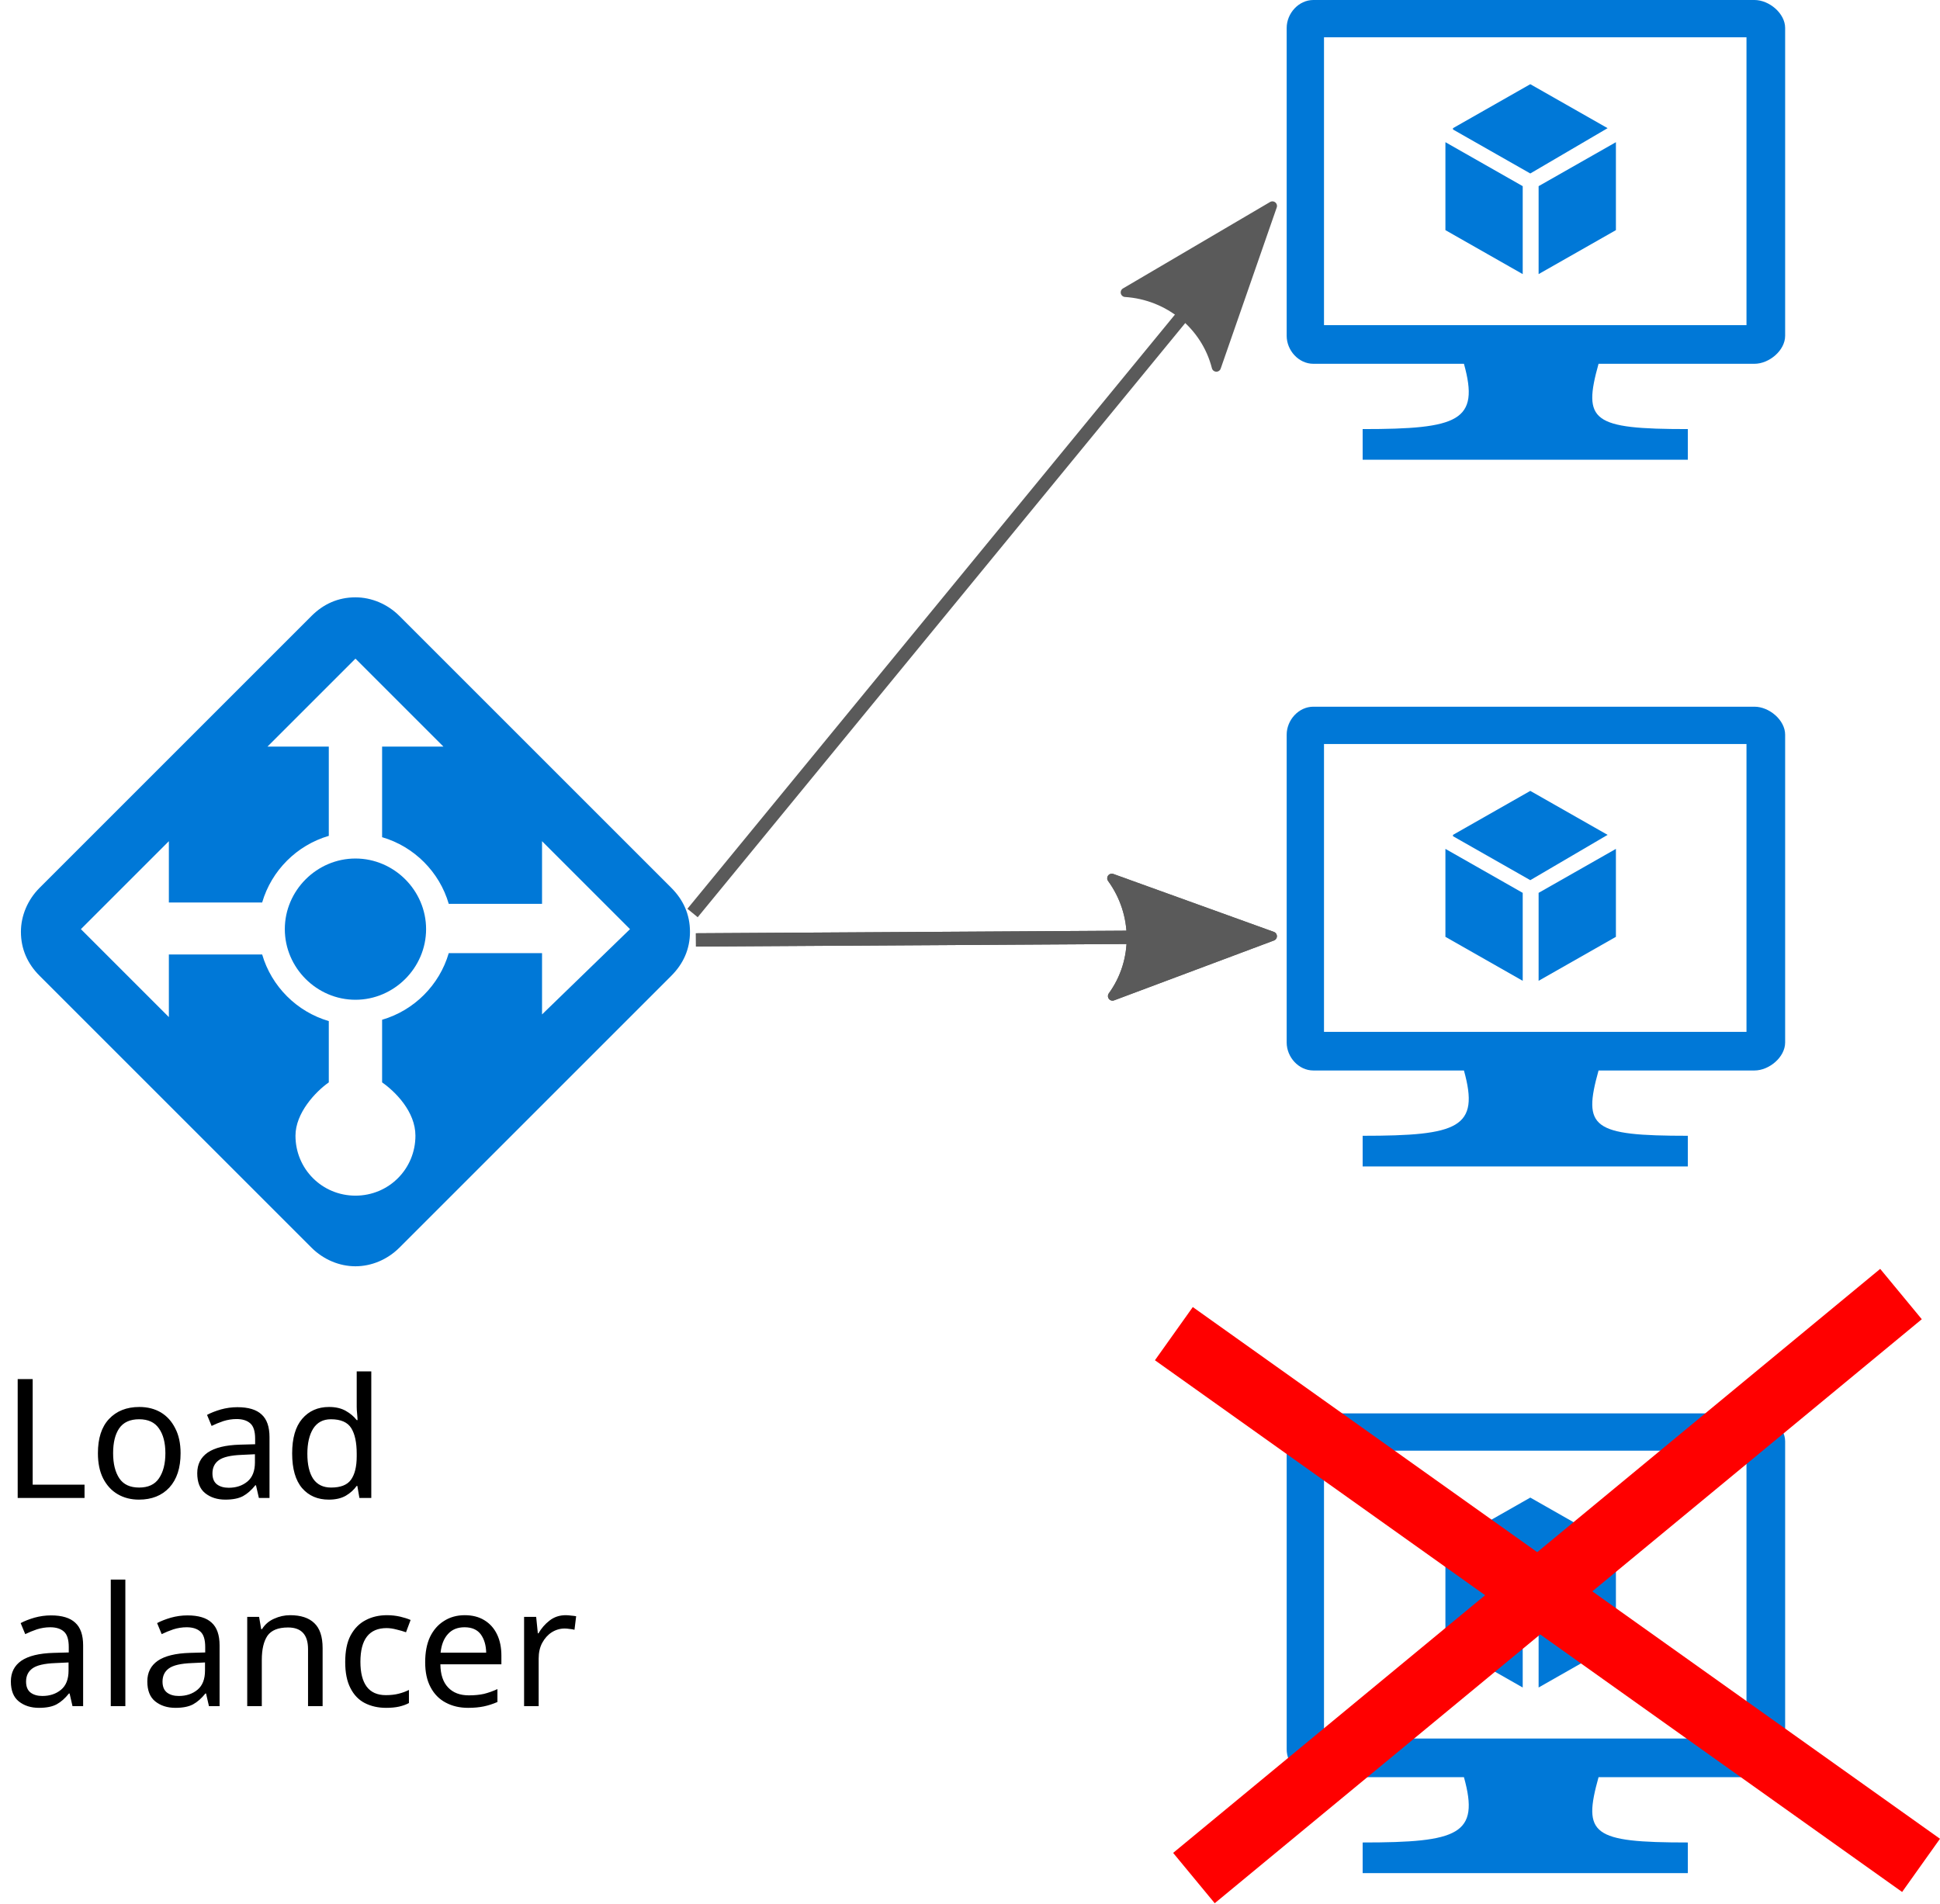
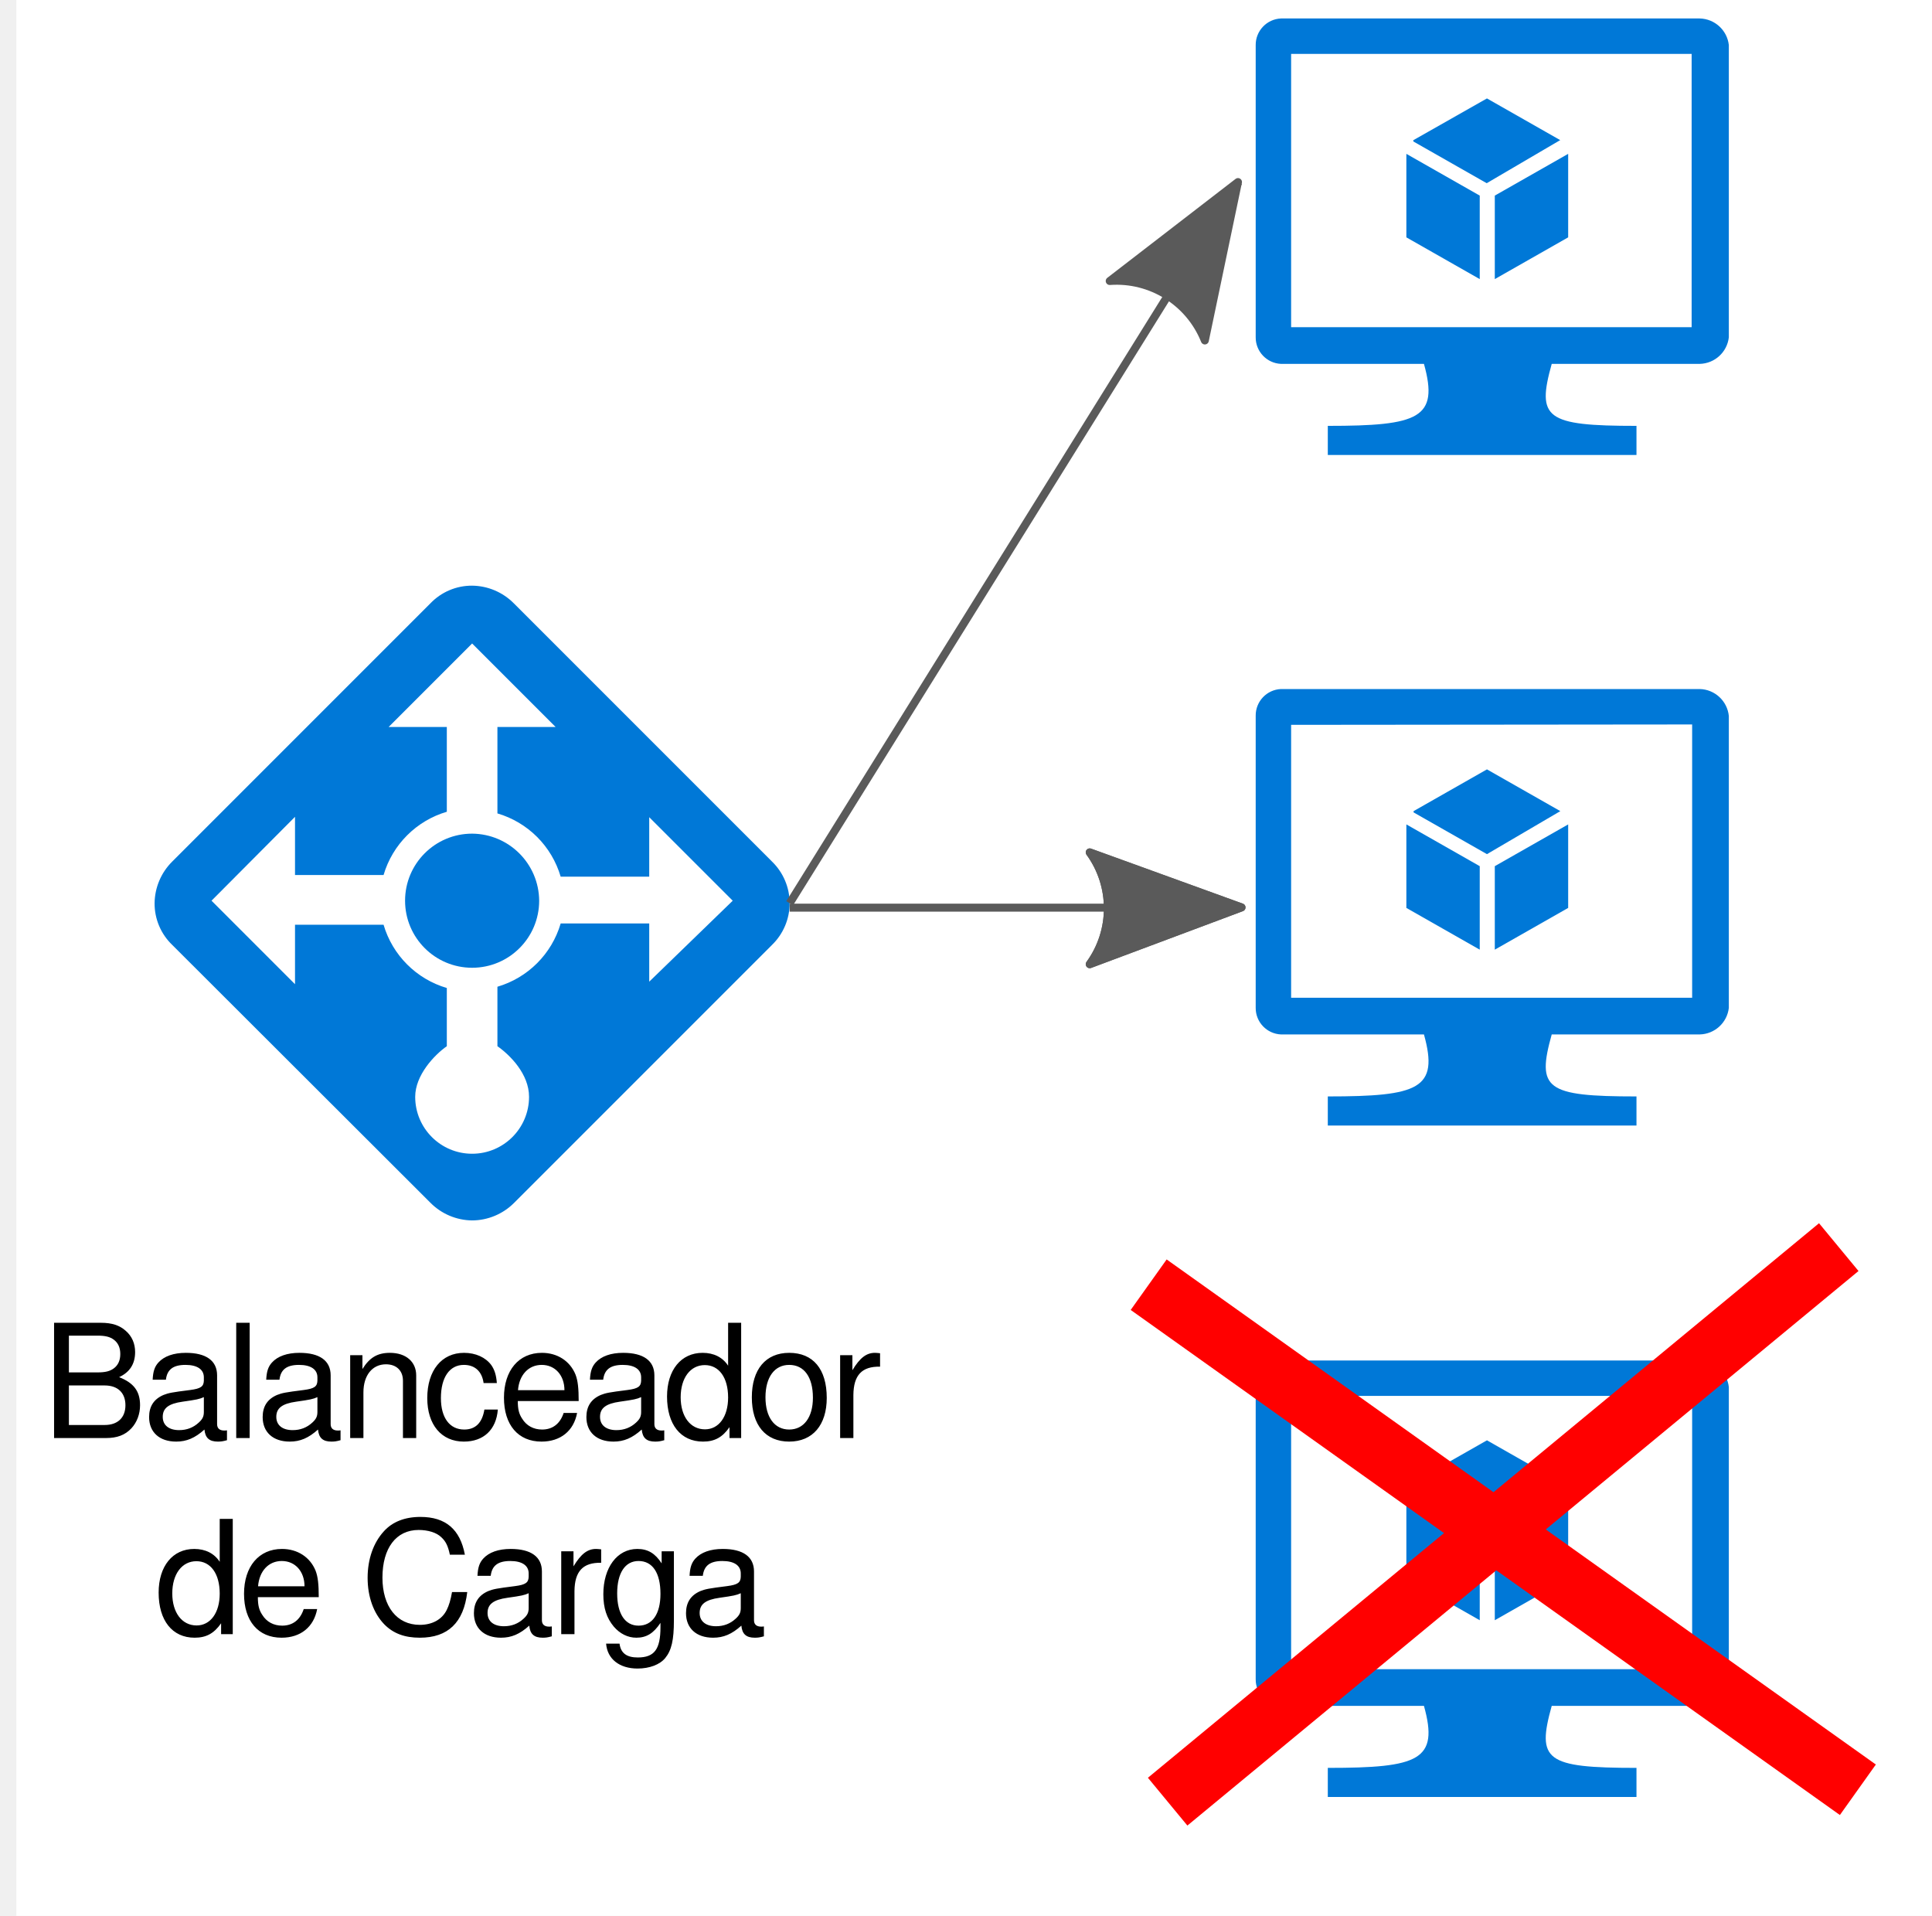
- <svg xmlns="http://www.w3.org/2000/svg" width="145.561" height="142.825" viewBox="0 0 145.561 142.825" id="svg2" version="1.1">
-   <defs id="defs4">
-     <marker orient="auto" refY="0" refX="0" id="marker5917" style="overflow:visible">
-       <path id="path5919" style="fill:#5a5a5a;fill-opacity:1;fill-rule:evenodd;stroke:#5a5a5a;stroke-width:0.625;stroke-linejoin:round;stroke-opacity:1" d="M 8.719,4.034 -2.207,0.016 8.719,-4.002 c -1.745,2.372 -1.735,5.617 -6e-7,8.035 z" transform="matrix(-1.1,0,0,-1.1,-1.1,0)" />
-     </marker>
-     <marker style="overflow:visible" id="marker5877" refX="0" refY="0" orient="auto">
-       <path transform="matrix(-1.1,0,0,-1.1,-1.1,0)" d="M 8.719,4.034 -2.207,0.016 8.719,-4.002 c -1.745,2.372 -1.735,5.617 -6e-7,8.035 z" style="fill:#5a5a5a;fill-opacity:1;fill-rule:evenodd;stroke:#5a5a5a;stroke-width:0.625;stroke-linejoin:round;stroke-opacity:1" id="path5879" />
-     </marker>
-     <marker orient="auto" refY="0" refX="0" id="Arrow2Lend" style="overflow:visible">
-       <path id="path4452" style="fill:#5d5d5d;fill-opacity:1;fill-rule:evenodd;stroke:#5d5d5d;stroke-width:0.625;stroke-linejoin:round;stroke-opacity:1" d="M 8.719,4.034 -2.207,0.016 8.719,-4.002 c -1.745,2.372 -1.735,5.617 -6e-7,8.035 z" transform="matrix(-1.1,0,0,-1.1,-1.1,0)" />
-     </marker>
+ <svg xmlns="http://www.w3.org/2000/svg" viewBox="0 0 152.72 151.43">
+   <defs>
+     <style>.cls-1{fill:#fff;}.cls-2{fill:#0078d7;}.cls-3,.cls-6{fill:none;}.cls-3{stroke:red;stroke-width:4.9px;}.cls-4{fill:#5d5d5d;stroke:#5d5d5d;}.cls-4,.cls-5,.cls-6{stroke-linejoin:round;stroke-width:0.63px;}.cls-5{fill:#5a5a5a;}.cls-5,.cls-6{stroke:#5a5a5a;}.cls-7{font-size:12.5px;font-family:Helvetica-Light, Helvetica;letter-spacing:-0.03em;}</style>
  </defs>
-   <g id="layer6">
-     <rect style="fill:#ffffff;fill-opacity:1;stroke:none;stroke-width:4.9;stroke-miterlimit:4;stroke-dasharray:none;stroke-opacity:1" id="rect12656" width="151.429" height="151.429" x="-1.429" y="-1.461" />
-   </g>
-   <g id="layer1" transform="translate(-86.43459,-820.9498)" />
-   <g id="layer3" transform="translate(-86.43459,-88.58764)" />
-   <g id="layer2" transform="translate(-86.43459,-88.58764)">
-     <g id="g6001" transform="translate(41.67614,5.040748)">
-       <g id="Layer_1" transform="translate(21.77059,11.84689)" />
-       <g id="Ibiza_Symbols" transform="translate(45.4,11.84689)">
-         <g id="g6">
-           <path id="path8" d="m 131,71.7 -33.1,0 c -1.1,0 -2,1 -2,2.1 l 0,23.1 c 0,1.1 0.9,2.1 2,2.1 l 11.3,0 c 1.2,4.3 -0.4,4.9 -7.6,4.9 l 0,2.3 9.1,0 6.7,0 8.6,0 0,-2.3 c -7.2,0 -7.9,-0.6 -6.7,-4.9 l 11.7,0 c 1.1,0 2.3,-1 2.3,-2.1 l 0,-23.1 c 0,-1.1 -1.2,-2.1 -2.3,-2.1 z m -0.6,2.8 0,21.6 -31.7,0 0,-21.6 31.7,0 0,0 z" style="fill:#0078d7" />
-           <g transform="translate(1176.51,-2762.63)" id="group975-1984_1_">
-             <g transform="translate(0.8685,-17.652)" id="shape976-1985_2_">
-               <path id="path16" d="m -1057.4,2861.6 -5.8,-3.3 -5.8,3.3 0,0.1 5.8,3.3 5.8,-3.4 0,0 z" style="fill:#0078d7" />
-             </g>
-             <g transform="translate(15.8925,0)" id="shape977-1987_1_">
-               <path id="path21" d="m -1077.6,2848.3 0,6.6 5.8,-3.3 0,-6.6 -5.8,3.3 z" style="fill:#0078d7" />
-             </g>
-             <g id="shape978-1989_1_">
-               <path id="path26" d="m -1062.9,2848.3 -5.8,-3.3 0,6.6 5.8,3.3 0,-6.6 z" style="fill:#0078d7" />
+   <g id="Shapes">
+     <g id="layer6">
+       <rect id="rect12656" class="cls-1" x="1.29" width="151.43" height="151.43" />
+     </g>
+     <g id="layer2">
+       <g id="g6001">
+         <g id="Ibiza_Symbols" data-name="Ibiza Symbols">
+           <g id="g6">
+             <path id="path8" class="cls-2" d="M131.64,0H98.54a2.09,2.09,0,0,0-2,2.1V25.2a2.09,2.09,0,0,0,2,2.1h11.3c1.2,4.3-.4,4.9-7.6,4.9v2.3h24.4V32.2c-7.2,0-7.9-.6-6.7-4.9h11.7a2.37,2.37,0,0,0,2.3-2.1V2.1A2.37,2.37,0,0,0,131.64,0ZM131,2.8V24.4H99.34V2.8Z" transform="translate(2.72 1.46)" />
+             <g id="group975-1984">
+               <g id="shape976-1985">
+                 <path id="path16" class="cls-2" d="M120.62,9.62l-5.8-3.3L109,9.62v.1l5.8,3.3,5.8-3.4h0Z" transform="translate(2.72 1.46)" />
+               </g>
+               <g id="shape977-1987">
+                 <path id="path21" class="cls-2" d="M115.44,14v6.6l5.8-3.3v-6.6Z" transform="translate(2.72 1.46)" />
+               </g>
+               <g id="shape978-1989">
+                 <path id="path26" class="cls-2" d="M114.25,14l-5.8-3.3v6.6l5.8,3.3Z" transform="translate(2.72 1.46)" />
+               </g>
            </g>
          </g>
        </g>
-       </g>
-       <g id="Layer_1-7" transform="translate(19.75029,64.37483)" />
-       <g id="Ibiza_Symbols-2" transform="translate(45.4,64.87991)">
-         <g id="g6-1">
-           <path id="path8-3" d="m 131,71.7 -33.1,0 c -1.1,0 -2,1 -2,2.1 l 0,23.1 c 0,1.1 0.9,2.1 2,2.1 l 11.3,0 c 1.2,4.3 -0.4,4.9 -7.6,4.9 l 0,2.3 9.1,0 6.7,0 8.6,0 0,-2.3 c -7.2,0 -7.9,-0.6 -6.7,-4.9 l 11.7,0 c 1.1,0 2.3,-1 2.3,-2.1 l 0,-23.1 c 0,-1.1 -1.2,-2.1 -2.3,-2.1 z m -0.6,2.8 0,21.6 -31.7,0 0,-21.6 31.7,0 0,0 z" style="fill:#0078d7" />
-           <g transform="translate(1176.51,-2762.63)" id="group975-1984_1_-7">
-             <g transform="translate(0.8685,-17.652)" id="shape976-1985_2_-9">
-               <path id="path16-6" d="m -1057.4,2861.6 -5.8,-3.3 -5.8,3.3 0,0.1 5.8,3.3 5.8,-3.4 0,0 z" style="fill:#0078d7" />
-             </g>
-             <g transform="translate(15.8925,0)" id="shape977-1987_1_-6">
-               <path id="path21-5" d="m -1077.6,2848.3 0,6.6 5.8,-3.3 0,-6.6 -5.8,3.3 z" style="fill:#0078d7" />
-             </g>
-             <g id="shape978-1989_1_-7">
-               <path id="path26-9" d="m -1062.9,2848.3 -5.8,-3.3 0,6.6 5.8,3.3 0,-6.6 z" style="fill:#0078d7" />
+         <g id="Ibiza_Symbols-2" data-name="Ibiza Symbols-2">
+           <g id="g6-1">
+             <path id="path8-3" class="cls-2" d="M131.64,53H98.54a2.09,2.09,0,0,0-2,2.1v23.1a2.09,2.09,0,0,0,2,2.1h11.3c1.2,4.3-.4,4.9-7.6,4.9v2.3h24.4v-2.3c-7.2,0-7.9-.6-6.7-4.9h11.7a2.37,2.37,0,0,0,2.3-2.1V55.13A2.37,2.37,0,0,0,131.64,53Zm-.6,2.8v21.6H99.34V55.83Z" transform="translate(2.72 1.46)" />
+             <g id="group975-1984_1_-7" data-name="group975-1984 1 -7">
+               <g id="shape976-1985_2_-9" data-name="shape976-1985 2 -9">
+                 <path id="path16-6" class="cls-2" d="M120.62,62.65l-5.8-3.3-5.8,3.3v.1l5.8,3.3,5.8-3.4h0Z" transform="translate(2.72 1.46)" />
+               </g>
+               <g id="shape977-1987_1_-6" data-name="shape977-1987 1 -6">
+                 <path id="path21-5" class="cls-2" d="M115.44,67v6.6l5.8-3.3V63.7Z" transform="translate(2.72 1.46)" />
+               </g>
+               <g id="shape978-1989_1_-7" data-name="shape978-1989 1 -7">
+                 <path id="path26-9" class="cls-2" d="M114.25,67l-5.8-3.3v6.6l5.8,3.3Z" transform="translate(2.72 1.46)" />
+               </g>
            </g>
          </g>
        </g>
-       </g>
-       <g id="Layer_1-9" transform="translate(19.75029,117.9129)" />
-       <g id="Ibiza_Symbols-6" transform="translate(45.4,117.9129)">
-         <g id="g6-5">
-           <path id="path8-8" d="m 131,71.7 -33.1,0 c -1.1,0 -2,1 -2,2.1 l 0,23.1 c 0,1.1 0.9,2.1 2,2.1 l 11.3,0 c 1.2,4.3 -0.4,4.9 -7.6,4.9 l 0,2.3 9.1,0 6.7,0 8.6,0 0,-2.3 c -7.2,0 -7.9,-0.6 -6.7,-4.9 l 11.7,0 c 1.1,0 2.3,-1 2.3,-2.1 l 0,-23.1 c 0,-1.1 -1.2,-2.1 -2.3,-2.1 z m -0.6,2.8 0,21.6 -31.7,0 0,-21.6 31.7,0 0,0 z" style="fill:#0078d7" />
-           <g transform="translate(1176.51,-2762.63)" id="group975-1984_1_-0">
-             <g transform="translate(0.8685,-17.652)" id="shape976-1985_2_-1">
-               <path id="path16-5" d="m -1057.4,2861.6 -5.8,-3.3 -5.8,3.3 0,0.1 5.8,3.3 5.8,-3.4 0,0 z" style="fill:#0078d7" />
-             </g>
-             <g transform="translate(15.8925,0)" id="shape977-1987_1_-66">
-               <path id="path21-0" d="m -1077.6,2848.3 0,6.6 5.8,-3.3 0,-6.6 -5.8,3.3 z" style="fill:#0078d7" />
-             </g>
-             <g id="shape978-1989_1_-0">
-               <path id="path26-1" d="m -1062.9,2848.3 -5.8,-3.3 0,6.6 5.8,3.3 0,-6.6 z" style="fill:#0078d7" />
+         <g id="Ibiza_Symbols-6" data-name="Ibiza Symbols-6">
+           <g id="g6-5">
+             <path id="path8-8" class="cls-2" d="M131.64,106.07H98.54a2.09,2.09,0,0,0-2,2.1v23.1a2.09,2.09,0,0,0,2,2.1h11.3c1.2,4.3-.4,4.9-7.6,4.9v2.3h24.4v-2.3c-7.2,0-7.9-.6-6.7-4.9h11.7a2.37,2.37,0,0,0,2.3-2.1v-23.1A2.37,2.37,0,0,0,131.64,106.07Zm-.6,2.8v21.6H99.34v-21.6Z" transform="translate(2.72 1.46)" />
+             <g id="group975-1984_1_-0" data-name="group975-1984 1 -0">
+               <g id="shape976-1985_2_-1" data-name="shape976-1985 2 -1">
+                 <path id="path16-5" class="cls-2" d="M120.62,115.68l-5.8-3.3-5.8,3.3v.1l5.8,3.3,5.8-3.4h0Z" transform="translate(2.72 1.46)" />
+               </g>
+               <g id="shape977-1987_1_-66" data-name="shape977-1987 1 -66">
+                 <path id="path21-0" class="cls-2" d="M115.44,120v6.6l5.8-3.3v-6.6Z" transform="translate(2.72 1.46)" />
+               </g>
+               <g id="shape978-1989_1_-0" data-name="shape978-1989 1 -0">
+                 <path id="path26-1" class="cls-2" d="M114.25,120l-5.8-3.3v6.6l5.8,3.3Z" transform="translate(2.72 1.46)" />
+               </g>
            </g>
          </g>
        </g>
-       </g>
-       <path id="path4421" d="m 132.835,183.629 56.063,39.901" style="fill:none;fill-rule:evenodd;stroke:#ff0000;stroke-width:4.9;stroke-linecap:butt;stroke-linejoin:miter;stroke-miterlimit:4;stroke-dasharray:none;stroke-opacity:1" />
-       <path style="fill:none;fill-rule:evenodd;stroke:#ff0000;stroke-width:4.9;stroke-linecap:butt;stroke-linejoin:miter;stroke-miterlimit:4;stroke-dasharray:none;stroke-opacity:1" d="m 134.341,224.483 53.052,-43.826" id="path4423" />
-       <path id="path4425" d="m 96.975,154.082 41.921,-0.253" style="fill:none;fill-rule:evenodd;stroke:#5d5d5d;stroke-width:1px;stroke-linecap:butt;stroke-linejoin:miter;stroke-opacity:1;marker-end:url(#Arrow2Lend)" />
-       <path style="fill:none;fill-rule:evenodd;stroke:#5a5a5a;stroke-width:1px;stroke-linecap:butt;stroke-linejoin:miter;stroke-opacity:1;marker-end:url(#marker5877)" d="m 96.975,154.082 41.921,-0.253" id="path5073" />
-       <path id="path5897" d="M 96.722,152.062 139.401,100.039" style="fill:none;fill-rule:evenodd;stroke:#5a5a5a;stroke-width:1px;stroke-linecap:butt;stroke-linejoin:miter;stroke-opacity:1;marker-end:url(#marker5917)" />
-       <g transform="translate(46.42857,-141.4272)" id="g4415">
-         <path class="st0" d="m 25,320 c -1.2,0 -2.4,-0.5 -3.3,-1.4 L 1.3,298.2 c -0.9,-0.9 -1.4,-2 -1.4,-3.3 0,-1.2 0.5,-2.4 1.4,-3.3 l 20.4,-20.4 c 0.9,-0.9 2,-1.4 3.3,-1.4 1.2,0 2.4,0.5 3.3,1.4 l 20.4,20.4 c 0.9,0.9 1.4,2 1.4,3.3 0,1.3 -0.5,2.4 -1.4,3.3 l -20.4,20.4 c -0.9,0.9 -2.1,1.4 -3.3,1.4" id="path5" style="fill:#0078d7;fill-opacity:1" />
-         <path class="st1" d="m 45.6,294.7 -6.6,-6.6 0,4.7 -7,0 c -0.7,-2.4 -2.6,-4.3 -5,-5 l 0,-6.8 4.6,0 -6.6,-6.6 -6.6,6.6 4.6,0 0,6.7 c -2.4,0.7 -4.3,2.6 -5,5 l -7,0 0,-4.6 -6.6,6.6 6.6,6.6 0,-4.7 7,0 c 0.7,2.4 2.6,4.3 5,5 l 0,4.6 c -1,0.7 -2.5,2.3 -2.5,4 0,2.5 2,4.5 4.5,4.5 2.5,0 4.5,-2 4.5,-4.5 0,-1.8 -1.5,-3.3 -2.5,-4 l 0,-4.7 c 2.4,-0.7 4.3,-2.6 5,-5 l 7,0 0,4.6 6.6,-6.4 z" id="path7" style="fill:#ffffff;fill-opacity:1" />
-         <path class="st0" d="m 25,289.4 c -2.9,0 -5.3,2.4 -5.3,5.3 0,2.9 2.4,5.3 5.3,5.3 2.9,0 5.3,-2.4 5.3,-5.3 0,-2.9 -2.4,-5.3 -5.3,-5.3 z" id="path9" style="fill:#0078d7;fill-opacity:1" />
-       </g>
-       <g id="paths" transform="translate(280,-102)">
-         <g id="Access_control" />
-         <g id="Azure_active_directory" />
-         <g id="API_Management" />
-         <g id="Azure_automation" />
-         <g id="Azure_SQL_database" />
-         <g id="Azure_subscription" />
-         <g id="Backup_service" />
-         <g id="Bitbucket_code_source" />
-         <g id="Azure_cache" />
-         <g id="Content_delivery_network__x28_CDN_x29_" />
-         <g id="Cloud_service" />
-         <g id="CodePlex" />
-         <g id="Dropbox_code_source" />
-         <g id="Express_route" />
-         <g id="Git_repository" />
-         <g id="GitHub_code" />
-         <g id="HD_Insight" />
-         <g id="Health_monitoring" />
-         <g id="Healthy" />
-         <g id="BizTalk_hybrid_connection" />
-         <g id="Hybrid_connection_manager_for_BizTalk_hybrid_connection" />
-         <g id="Hyper-V_recovery_manager" />
+         <path id="path4421" class="cls-3" d="M88.08,100.08,144.14,140" transform="translate(2.72 1.46)" />
+         <path id="path4423" class="cls-3" d="M89.58,140.94l53.05-43.83" transform="translate(2.72 1.46)" />
+         <path id="path4452" class="cls-4" d="M83.42,65.91l12,4.35-12,4.49A7.52,7.52,0,0,0,83.42,65.91Z" transform="translate(2.72 1.46)" />
+         <path id="path4425" class="cls-4" d="M94.14,70.28" transform="translate(2.72 1.46)" />
+         <path id="path5879" class="cls-5" d="M83.42,65.91l12,4.35-12,4.49A7.52,7.52,0,0,0,83.42,65.91Z" transform="translate(2.72 1.46)" />
+         <path id="path5073" class="cls-5" d="M94.14,70.28" transform="translate(2.72 1.46)" />
+         <path id="path5897" class="cls-5" d="M94.64,16.49" transform="translate(2.72 1.46)" />
+         <g id="g4415">
+           <path id="path5" class="cls-2" d="M34.6,95a4.71,4.71,0,0,1-3.3-1.4L10.9,73.23a4.53,4.53,0,0,1-1.4-3.3,4.71,4.71,0,0,1,1.4-3.3l20.4-20.4a4.53,4.53,0,0,1,3.3-1.4,4.71,4.71,0,0,1,3.3,1.4l20.4,20.4a4.59,4.59,0,0,1,0,6.6L37.9,93.63A4.71,4.71,0,0,1,34.6,95" transform="translate(2.72 1.46)" />
+           <path id="path7" class="cls-1" d="M55.2,69.73l-6.6-6.6v4.7h-7a7.38,7.38,0,0,0-5-5V56h4.6l-6.6-6.6L28,56h4.6v6.7a7.38,7.38,0,0,0-5,5h-7v-4.6L14,69.73l6.6,6.6v-4.7h7a7.38,7.38,0,0,0,5,5v4.6c-1,.7-2.5,2.3-2.5,4a4.5,4.5,0,0,0,9,0c0-1.8-1.5-3.3-2.5-4v-4.7a7.38,7.38,0,0,0,5-5h7v4.6l6.6-6.4Z" transform="translate(2.72 1.46)" />
+           <path id="path9" class="cls-2" d="M34.6,64.43a5.3,5.3,0,1,0,5.3,5.3A5.34,5.34,0,0,0,34.6,64.43Z" transform="translate(2.72 1.46)" />
+         </g>
      </g>
    </g>
-     <text xml:space="preserve" style="font-style:normal;font-weight:normal;font-size:12.5px;line-height:125%;font-family:sans-serif;text-align:center;letter-spacing:0px;word-spacing:0px;text-anchor:middle;fill:#000000;fill-opacity:1;stroke:none;stroke-width:1px;stroke-linecap:butt;stroke-linejoin:miter;stroke-opacity:1" x="112.326" y="201" id="text12473">
-       <tspan id="tspan12475" x="112.326" y="201">Load</tspan>
-       <tspan x="112.326" y="216.625" id="tspan12477">Balancer</tspan>
+     <path id="path5919" class="cls-5" d="M85,20.75l10.14-7.82L92.52,25.45A7.52,7.52,0,0,0,85,20.75Z" transform="translate(2.72 1.46)" />
+     <line class="cls-6" x1="97.9" y1="14.39" x2="62.42" y2="71.39" />
+     <line class="cls-6" x1="96.86" y1="71.74" x2="62.42" y2="71.74" />
+   </g>
+   <g id="txt">
+     <text class="cls-7" transform="translate(3.29 113.66)">Balanceador <tspan x="8.92" y="15.5">de Carga</tspan>
    </text>
  </g>
</svg>
